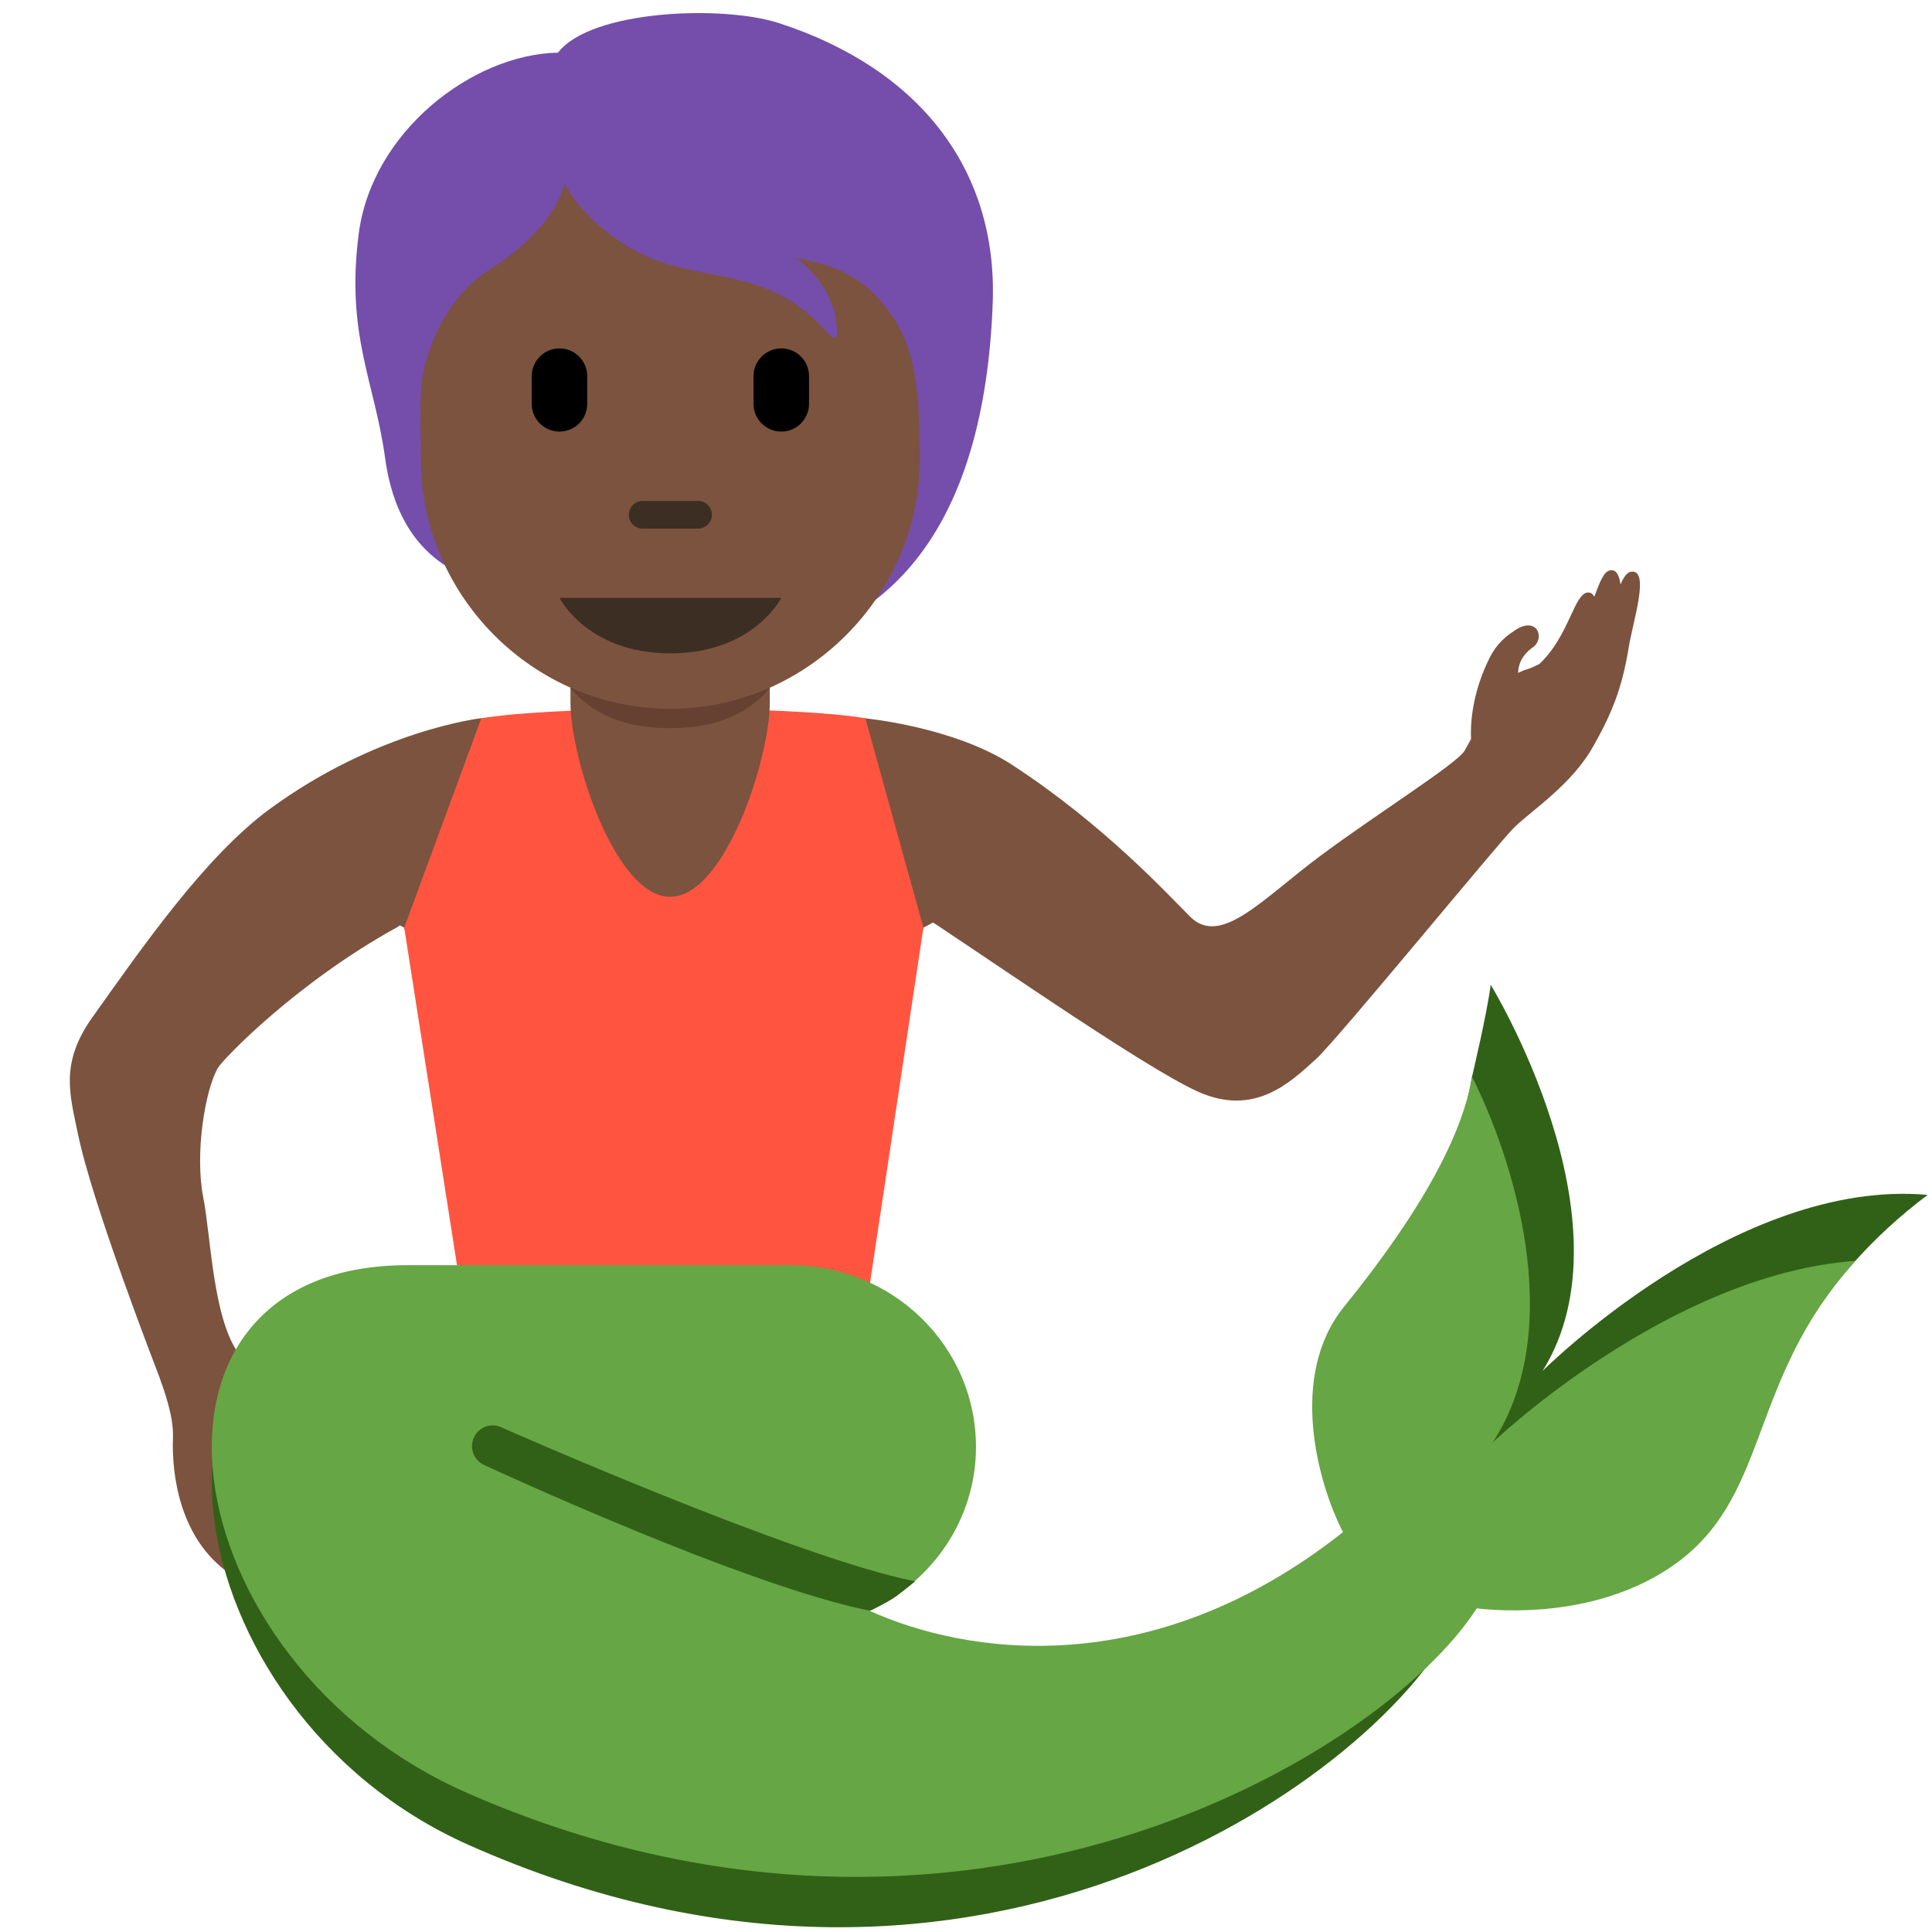
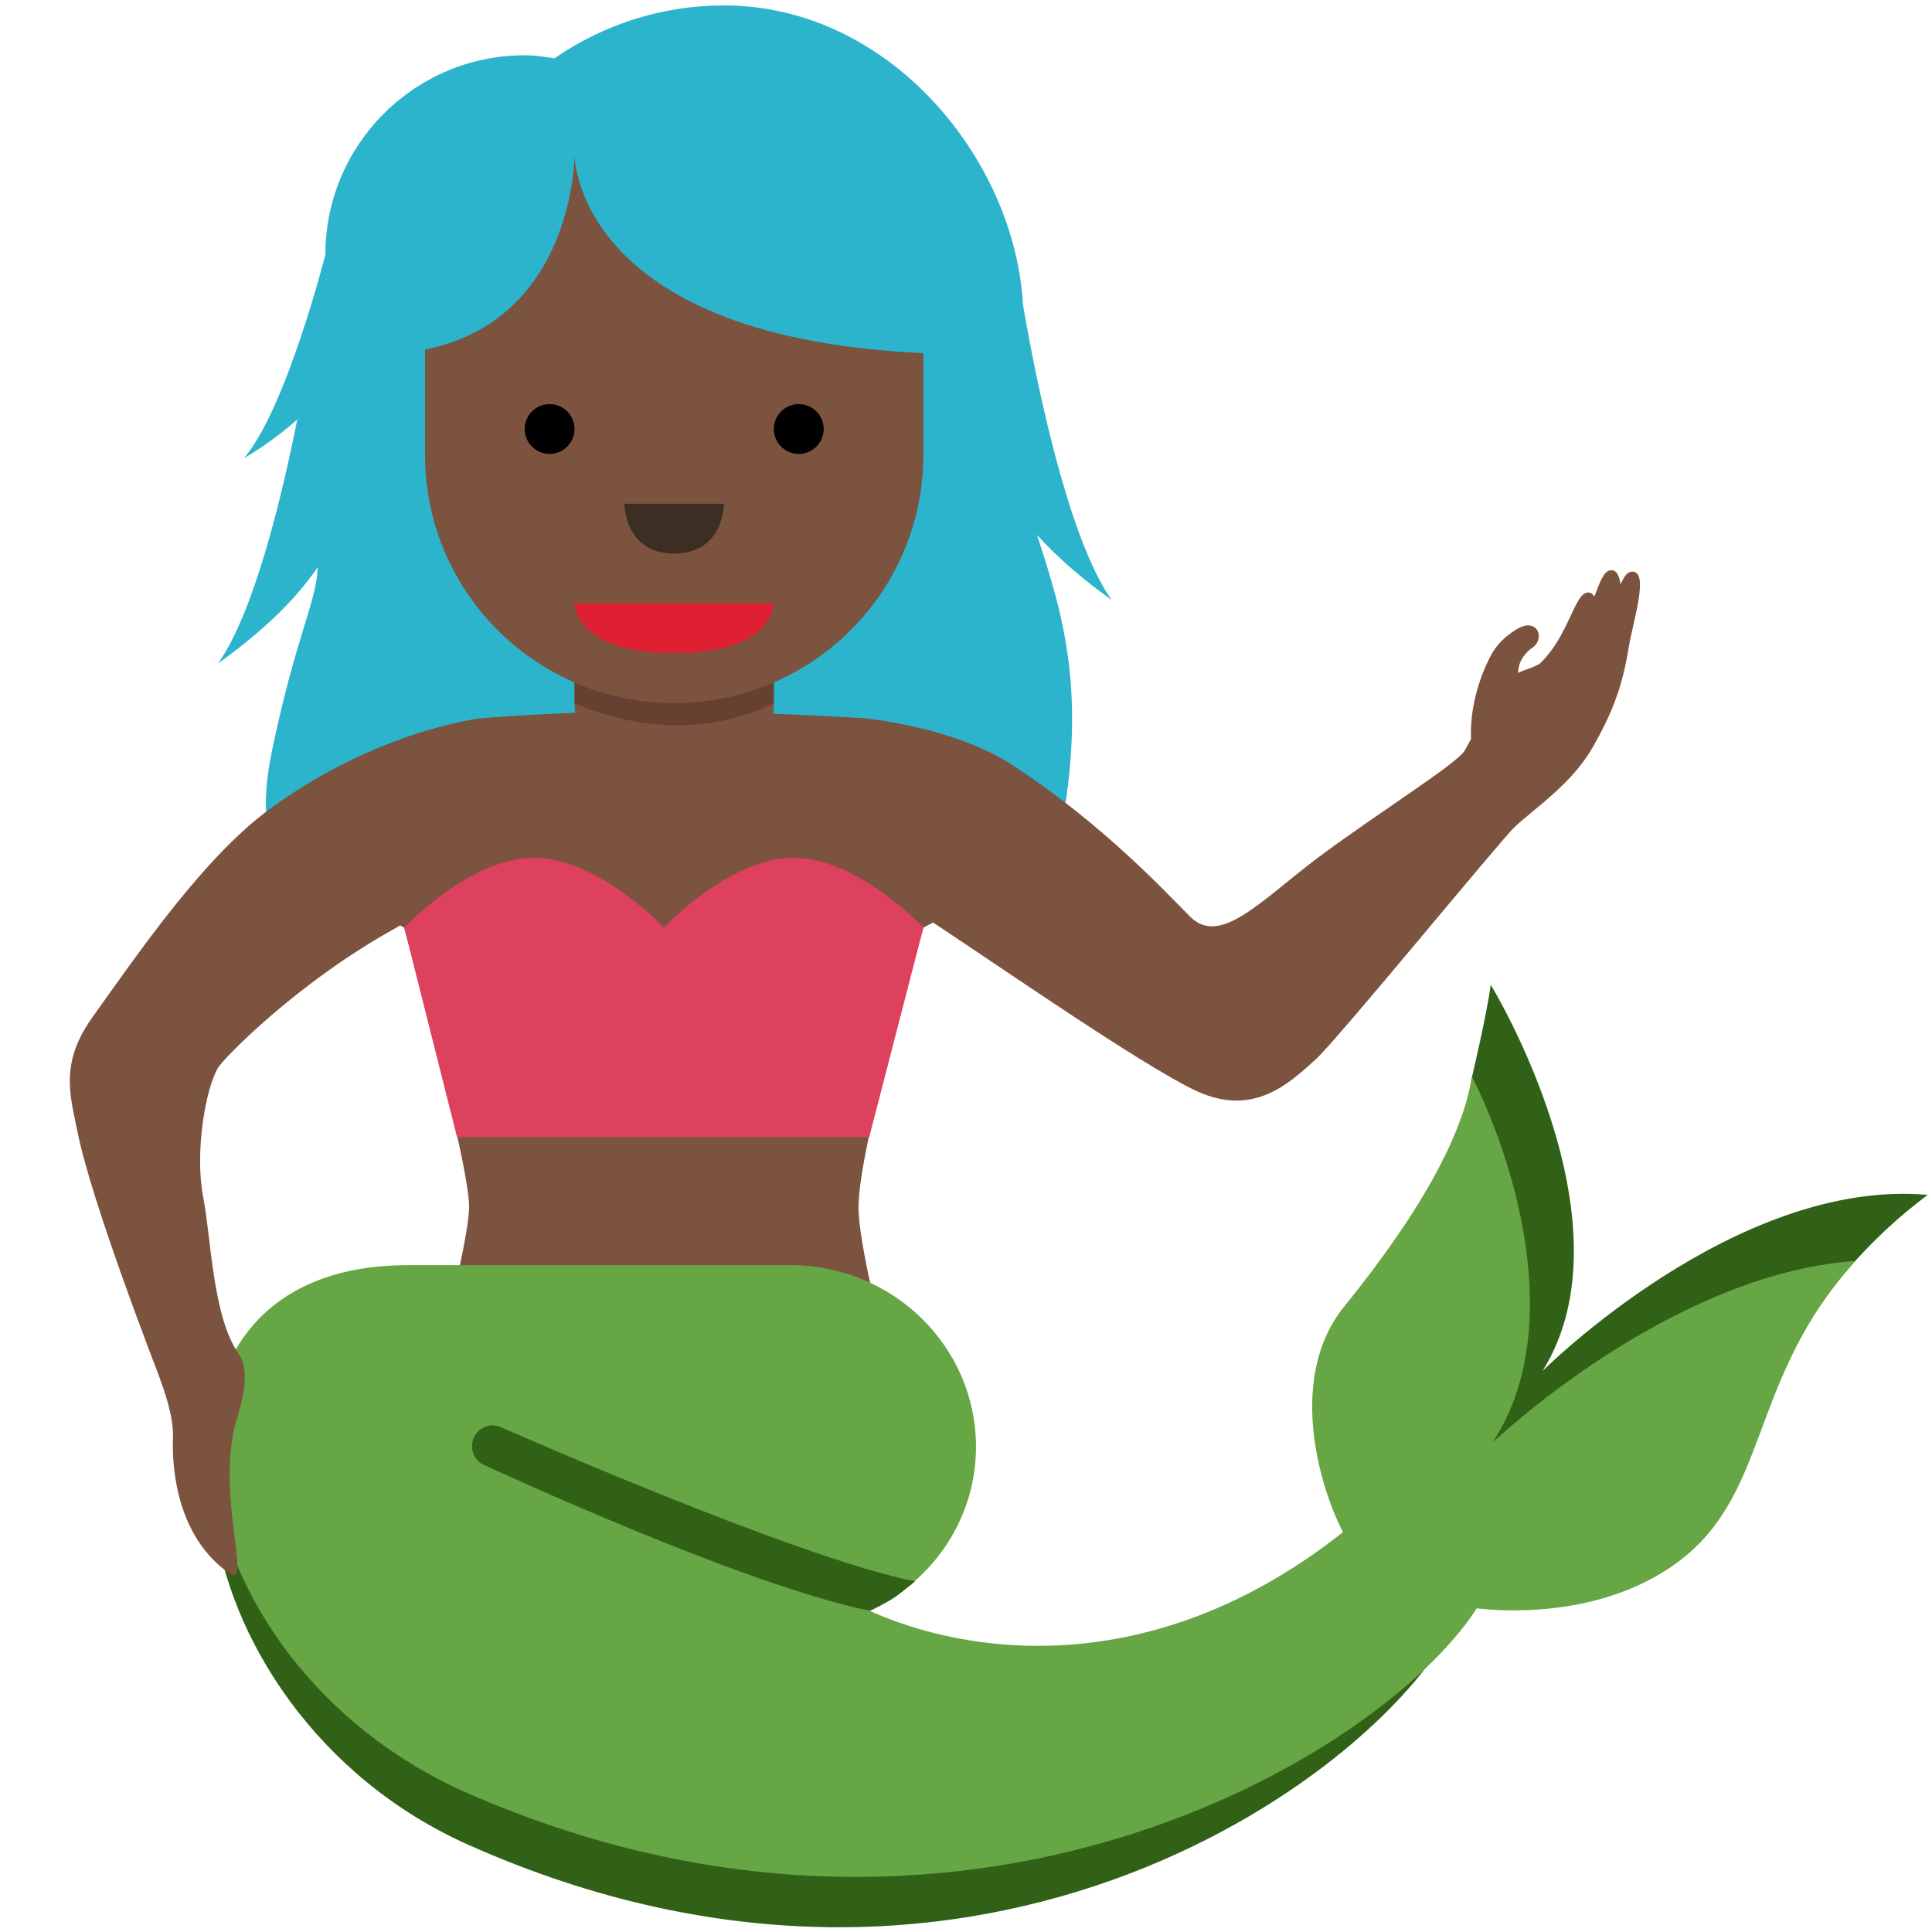
<svg xmlns="http://www.w3.org/2000/svg" viewBox="0 0 36 36">
-   <path fill="#7C533E" d="M7.399 17.278c-1.878 1.035-3.24 2.455-3.336 2.617-.239.404-.437 1.592-.276 2.415.145.741.177 2.238.66 2.915.198.277.107.759-.032 1.208-.419 1.353.306 3.199-.145 2.882-.918-.644-1.074-1.83-1.047-2.528.015-.393-.166-.884-.257-1.138-.059-.16-1.245-3.203-1.518-4.54-.148-.722-.333-1.302.275-2.155.903-1.266 2.094-2.996 3.311-3.885 2.012-1.471 3.936-1.687 3.936-1.687s-.911 3.532-1.571 3.896zm23-6.626c-.084.009-.143.102-.203.238-.023-.164-.074-.276-.184-.264-.129.013-.201.22-.304.492-.027-.047-.062-.079-.117-.078-.261.009-.349.811-.909 1.334-.081.036-.154.078-.248.104-.059.016-.098.041-.146.061.005-.255.171-.405.271-.474.239-.166.089-.586-.314-.331-.289.183-.41.365-.501.55-.255.519-.354 1.058-.333 1.487l-.119.215c-.139.242-1.626 1.17-2.696 1.967-1.066.793-1.846 1.694-2.415 1.132-.396-.391-1.591-1.706-3.322-2.833-1.093-.712-2.733-.866-2.733-.866-.807.662.166 3.109.894 3.566.938.589 4.26 2.925 5.306 3.391s1.704-.161 2.196-.609c.403-.366 3.434-4.072 3.703-4.326.365-.344 1.063-.797 1.457-1.491.338-.596.543-1.079.667-1.855.071-.456.402-1.447.05-1.41z" />
+   <path fill="#2CB4CD" d="M20.716 11.182c-.994-1.383-1.654-5.509-1.654-5.509-.155-2.715-2.494-5.572-5.571-5.572-1.173 0-2.26.365-3.159.985-.182-.027-.365-.056-.555-.056-2.051 0-3.714 1.663-3.714 3.714 0 0-.73 2.881-1.521 3.797.377-.223.706-.465.997-.724-.259 1.306-.788 3.586-1.478 4.547.765-.55 1.41-1.136 1.859-1.795-.021.647-.399 1.267-.837 3.348-.458 2.177.364 2.197 1.385 2.646 1.795.789 12.847 1.296 13.281-.969.513-2.675.068-4.112-.425-5.624.391.429.86.83 1.392 1.212z" />
  <path fill="#7C533E" d="M16.125 13.384s-2.26-.137-3.764-.137-2.959.1-3.392.137l-1.963 3.619.526.283s1.209 4.354 1.209 5.202c0 .848-1.209 5.202-1.209 5.202h9.674s-1.209-4.075-1.209-5.202 1.209-5.202 1.209-5.202l.495-.266-1.576-3.636z" />
-   <path fill="#FF5540" d="M8.969 13.384l-1.437 3.902.983 6.288 7.697.327.994-6.615-1.081-3.902s-.857-.176-3.562-.176-3.594.176-3.594.176z" />
+   <path fill="#DD415D" d="M12.369 17.286s-1.209-1.301-2.418-1.301-2.418 1.301-2.418 1.301l.983 3.902h7.681l1.009-3.902s-1.209-1.301-2.418-1.301-2.419 1.301-2.419 1.301z" />
  <path fill="#316116" d="M28.744 25.545c1.738-2.783-.967-7.196-.967-7.196-.067.534-.348 1.714-.348 1.714-.163.998-.678 2.566-2.219 4.469-1.049 1.294 4.467 5.504 5.708 4.687 1.937-1.276 1.587-3.432 3.655-5.726.367-.407.8-.817 1.346-1.228-3.575-.319-7.175 3.28-7.175 3.28zm-3.123 3.078c-4.478 3.618-9.355 2.292-10.385 1.38l-7.644-5.978c-5.516 0-4.48 7.846 1.132 10.349 9.576 4.271 17.103-1.423 18.399-4.18l-1.502-1.571z" />
  <path fill="#66A644" d="M27.814 26.878c1.408-2.155.357-5.346-.385-6.815-.163.998-.843 2.383-2.384 4.286-1.049 1.294-.483 3.302-.021 4.199l.001.001c-3.596 2.842-7.065 2.264-8.825 1.464 1.17-.542 1.986-1.7 1.986-3.053 0-1.87-1.547-3.385-3.454-3.385h-7.14c-5.516 0-4.48 7.39 1.132 9.843 9.165 4.007 17-.67 18.793-3.448.863.096 2.363.056 3.573-.741 1.937-1.276 1.414-3.441 3.482-5.734-3.483.249-6.758 3.383-6.758 3.383z" />
  <path fill="#316116" d="M16.212 30.014c-2.309-.46-6.994-2.625-7.193-2.717-.194-.09-.278-.319-.188-.512.09-.195.321-.28.513-.188.048.022 5.488 2.428 7.707 2.869 0 0-.158.133-.336.267-.179.132-.503.281-.503.281z" />
-   <path fill="#7C533E" d="M10.63 9.387v3.714c0 1.026.831 3.61 1.857 3.61s1.857-2.584 1.857-3.61V9.387H10.63z" />
-   <path fill="#664131" d="M10.63 12.825c.517.585 1.159.743 1.857.743.697 0 1.339-.159 1.857-.743v-1.486H10.63v1.486z" />
-   <path fill="#744EAA" d="M14.509.429c-1.043-.338-3.498-.246-4.112.552-1.596.031-3.467 1.473-3.713 3.376-.243 1.883.298 2.757.491 4.173.218 1.604 1.12 2.117 1.841 2.332 1.037 1.371 2.14 1.312 3.992 1.312 3.616 0 5.338-2.419 5.49-6.529.093-2.485-1.366-4.367-3.989-5.216z" />
-   <path fill="#7C533E" d="M16.577 5.821c-.35-.484-.798-.875-1.78-1.013.368.169.721.752.767 1.074.046.322.092.583-.199.261-1.168-1.291-2.44-.783-3.7-1.571-.88-.551-1.148-1.16-1.148-1.16s-.107.813-1.442 1.642c-.387.24-.849.775-1.105 1.565-.185.568-.128 1.074-.128 1.939 0 2.526 2.081 4.649 4.649 4.649s4.649-2.142 4.649-4.649c.001-1.571-.164-2.184-.563-2.737z" />
-   <path fill="#3D2E24" d="M14.558 11.141h-4.132s.517 1.033 2.066 1.033 2.066-1.033 2.066-1.033zm-1.55-1.291h-1.033c-.143 0-.258-.116-.258-.258s.116-.258.258-.258h1.033c.143 0 .258.116.258.258s-.115.258-.258.258z" />
-   <path d="M10.425 8.042c-.285 0-.517-.231-.517-.517v-.516c0-.285.231-.517.517-.517.285 0 .517.231.517.517v.517c0 .285-.231.516-.517.516zm4.133 0c-.285 0-.517-.231-.517-.517v-.516c0-.285.231-.517.517-.517s.517.231.517.517v.517c-.001.285-.232.516-.517.516z" />
+   <path fill="#7C533E" d="M7.399 17.278c-1.878 1.035-3.24 2.455-3.336 2.617-.239.404-.437 1.592-.276 2.415.145.741.177 2.238.66 2.915.198.277.107.759-.032 1.208-.419 1.353.306 3.199-.145 2.882-.918-.644-1.074-1.83-1.047-2.528.015-.393-.166-.884-.257-1.138-.059-.16-1.245-3.203-1.518-4.54-.148-.722-.333-1.302.275-2.155.903-1.266 2.094-2.996 3.311-3.885 2.012-1.471 3.936-1.687 3.936-1.687s-.911 3.532-1.571 3.896zm23-6.626c-.084.009-.143.102-.203.238-.023-.164-.074-.276-.184-.264-.129.013-.201.22-.304.492-.027-.047-.062-.079-.117-.078-.261.009-.349.811-.909 1.334-.081.036-.154.078-.248.104-.059.016-.098.041-.146.061.005-.255.171-.405.271-.474.239-.166.089-.586-.314-.331-.289.183-.41.365-.501.55-.255.519-.354 1.058-.333 1.487l-.119.215c-.139.242-1.626 1.17-2.696 1.967-1.066.793-1.846 1.694-2.415 1.132-.396-.391-1.591-1.706-3.322-2.833-1.093-.712-2.733-.866-2.733-.866-.807.662.166 3.109.894 3.566.938.589 4.26 2.925 5.306 3.391s1.704-.161 2.196-.609c.403-.366 3.434-4.072 3.703-4.326.365-.344 1.063-.797 1.457-1.491.338-.596.543-1.079.667-1.855.071-.456.402-1.447.05-1.41zM10.706 9.387v3.714c0 1.026.831 1.857 1.857 1.857s1.857-.831 1.857-1.857V9.387h-3.714z" />
+   <path fill="#664131" d="M14.419 9.387l-3.714.017v3.697s1.857.928 3.714 0V9.387z" />
+   <path fill="#7C533E" d="M17.205 2.934H7.92V8.48c0 2.553 2.078 4.621 4.642 4.621 2.564 0 4.643-2.068 4.643-4.621V2.934z" />
+   <path fill="#DF1F32" d="M14.419 11.244h-3.714s0 .928 1.857.928 1.857-.928 1.857-.928z" />
+   <circle cx="10.241" cy="7.994" r=".464" />
+   <circle cx="14.884" cy="7.994" r=".464" />
+   <path fill="#3D2E24" d="M11.634 9.387h1.857s0 .928-.929.928c-.928 0-.928-.928-.928-.928z" />
+   <path fill="#2CB4CD" d="M18.133 6.601l-.613-4.114H6.992v4.114c3.674 0 3.713-3.628 3.714-3.707.001.08.08 3.707 7.427 3.707z" />
</svg>
